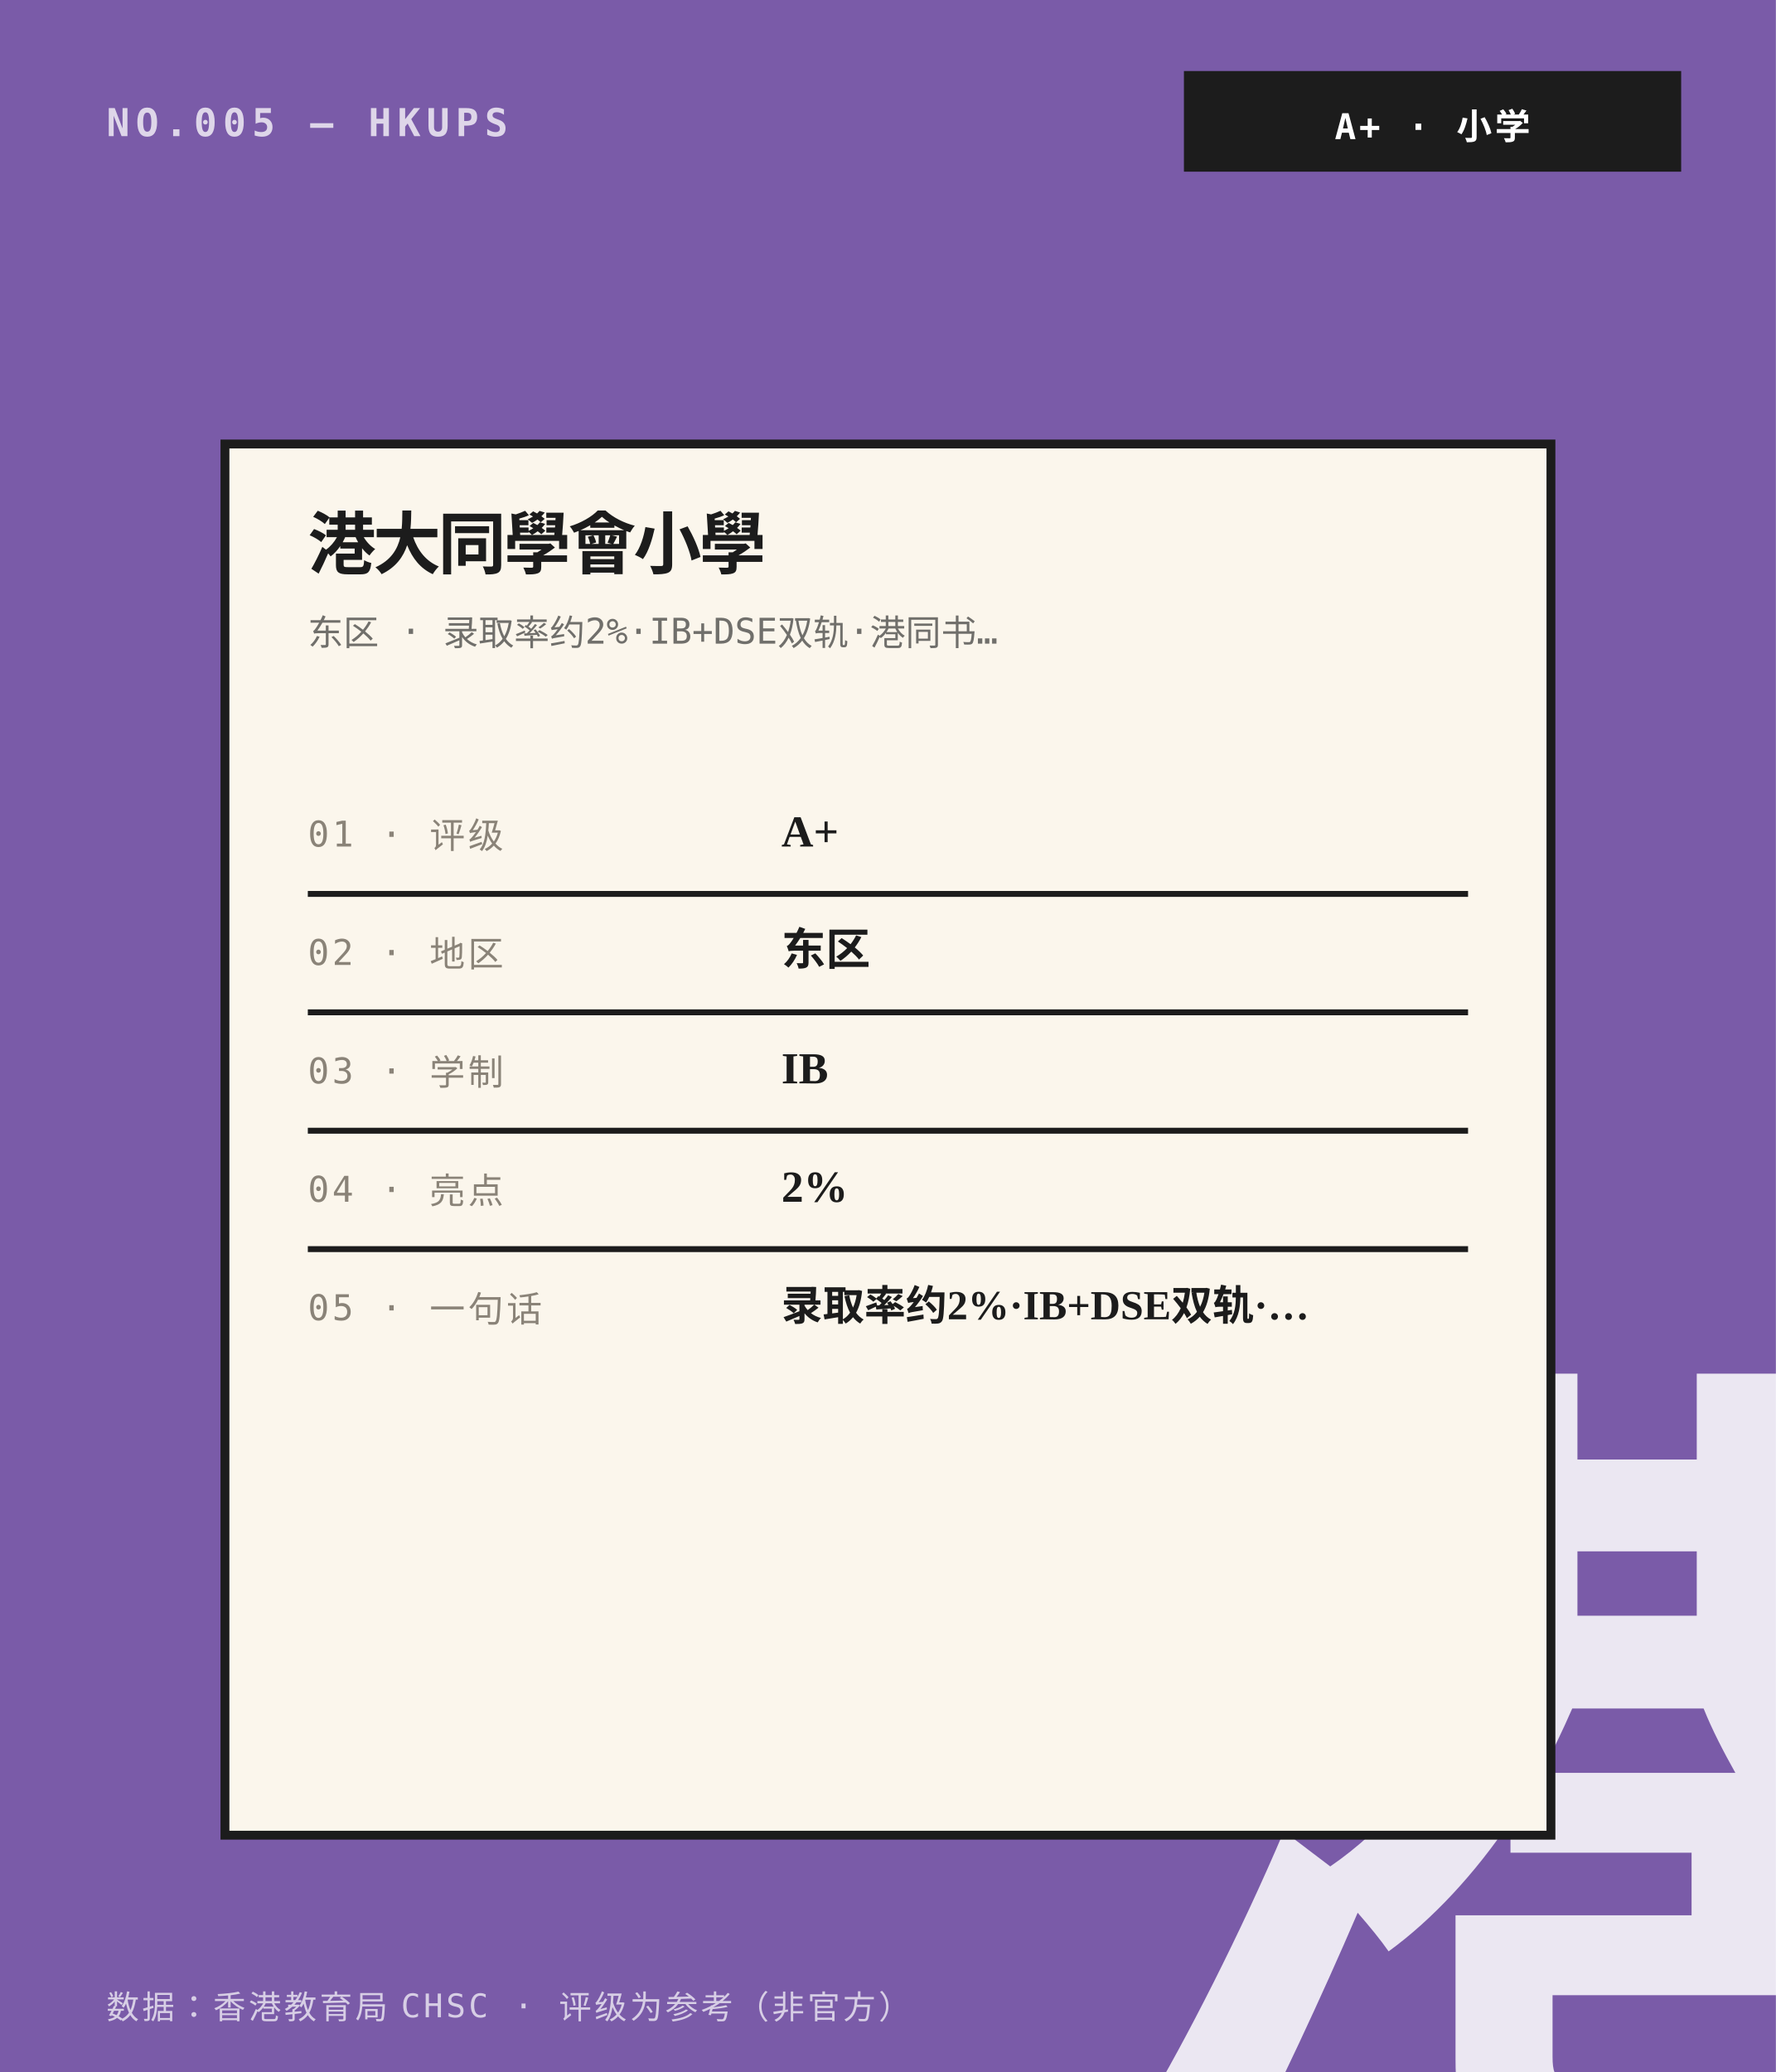
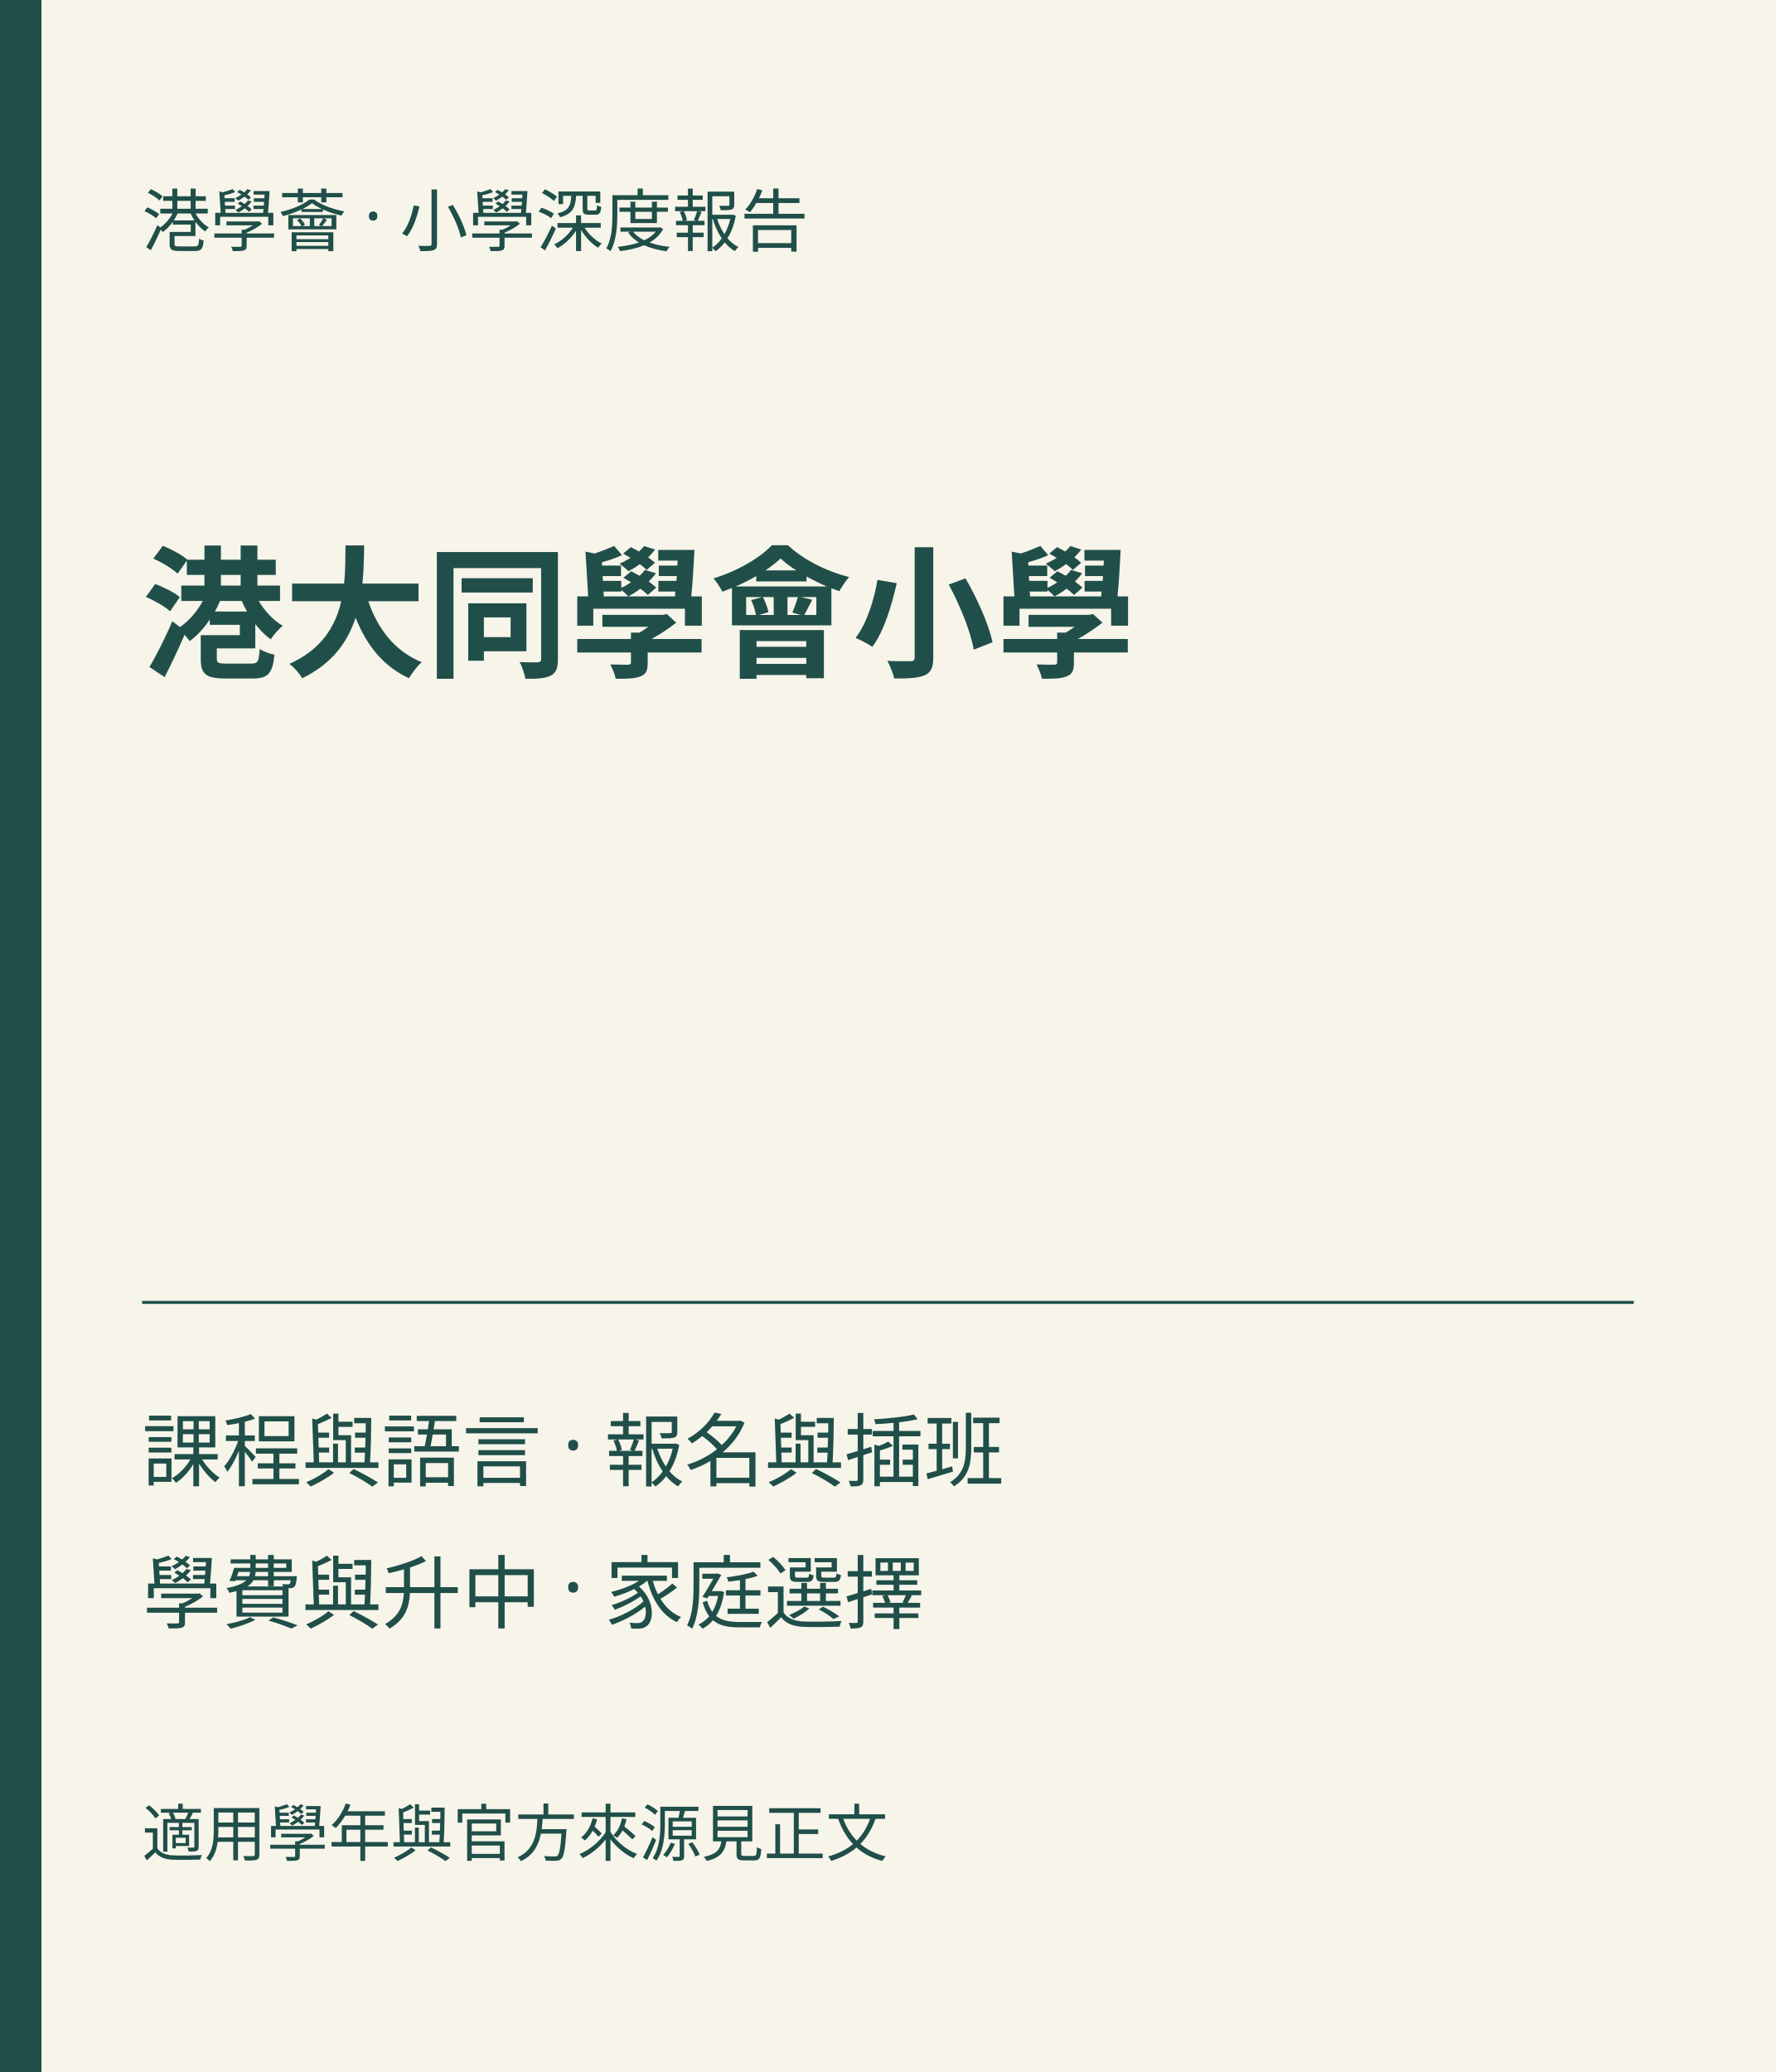
- <svg xmlns="http://www.w3.org/2000/svg" width="600" height="700" viewBox="0 0 600 700">
-   <rect width="600" height="700" fill="#7A5BA8" />
-   <rect x="400" y="24" width="168" height="34" fill="#1C1C1C" />
-   <text x="484" y="47" text-anchor="middle" font-family="ui-monospace, Menlo, monospace" font-size="12" font-weight="800" fill="#FFFFFF" letter-spacing="1">A+ · 小学</text>
-   <text x="372" y="710" font-family="Georgia, 'Times New Roman', serif" font-size="290" font-weight="800" fill="rgba(255,255,255,.85)" letter-spacing="-16">港</text>
-   <text x="36" y="46" font-family="ui-monospace, Menlo, monospace" font-size="13" font-weight="600" fill="rgba(255,255,255,.75)" letter-spacing="2">NO.005 — HKUPS</text>
-   <rect x="76" y="150" width="448" height="470" fill="#FBF6EC" stroke="#1C1C1C" stroke-width="3" />
-   <text x="104" y="192" font-family="Georgia, 'Times New Roman', serif" font-size="23" font-weight="800" fill="#1C1C1C" letter-spacing="-1">港大同學會小學</text>
-   <text x="104" y="218" font-family="ui-monospace, Menlo, monospace" font-size="12" fill="rgba(28,28,28,.62)">东区 · 录取率约2%·IB+DSE双轨·港同书…</text>
-   <text x="104" y="286" font-family="ui-monospace, Menlo, monospace" font-size="12" fill="#8A8378" letter-spacing="1">01 · 评级</text>
-   <text x="264" y="286" font-family="Georgia, 'Times New Roman', serif" font-size="15" font-weight="800" fill="#1C1C1C">A+</text>
-   <line x1="104" y1="302" x2="496" y2="302" stroke="#1C1C1C" stroke-width="2" />
-   <text x="104" y="326" font-family="ui-monospace, Menlo, monospace" font-size="12" fill="#8A8378" letter-spacing="1">02 · 地区</text>
-   <text x="264" y="326" font-family="Georgia, 'Times New Roman', serif" font-size="15" font-weight="800" fill="#1C1C1C">东区</text>
-   <line x1="104" y1="342" x2="496" y2="342" stroke="#1C1C1C" stroke-width="2" />
-   <text x="104" y="366" font-family="ui-monospace, Menlo, monospace" font-size="12" fill="#8A8378" letter-spacing="1">03 · 学制</text>
-   <text x="264" y="366" font-family="Georgia, 'Times New Roman', serif" font-size="15" font-weight="800" fill="#1C1C1C">IB</text>
-   <line x1="104" y1="382" x2="496" y2="382" stroke="#1C1C1C" stroke-width="2" />
-   <text x="104" y="406" font-family="ui-monospace, Menlo, monospace" font-size="12" fill="#8A8378" letter-spacing="1">04 · 亮点</text>
-   <text x="264" y="406" font-family="Georgia, 'Times New Roman', serif" font-size="15" font-weight="800" fill="#1C1C1C">2%</text>
-   <line x1="104" y1="422" x2="496" y2="422" stroke="#1C1C1C" stroke-width="2" />
-   <text x="104" y="446" font-family="ui-monospace, Menlo, monospace" font-size="12" fill="#8A8378" letter-spacing="1">05 · 一句话</text>
-   <text x="264" y="446" font-family="Georgia, 'Times New Roman', serif" font-size="14" font-weight="800" fill="#1C1C1C">录取率约2%·IB+DSE双轨·…</text>
-   <text x="36" y="682" font-family="ui-monospace, Menlo, monospace" font-size="11" fill="rgba(255,255,255,.7)" letter-spacing="1">数据：香港教育局 CHSC · 评级为参考（非官方）</text>
+ <svg xmlns="http://www.w3.org/2000/svg" width="600" height="700">
+   <rect width="600" height="700" fill="#f7f4ea" />
+   <rect width="14" height="700" fill="#204f49" />
+   <g font-family="PingFang TC,sans-serif" fill="#204f49">
+     <text x="48" y="83" font-size="23">港學薈 · 小學深度報告</text>
+     <text x="48" y="225" font-size="48" font-weight="700">港大同學會小學</text>
+     <path d="M48 440H552" stroke="#204f49" />
+     <text x="48" y="500" font-size="27">課程與語言 · 報名與插班</text>
+     <text x="48" y="548" font-size="27">學費與升中 · 家庭選擇</text>
+     <text x="48" y="627" font-size="21">適用學年與官方來源見正文</text>
+   </g>
</svg>
